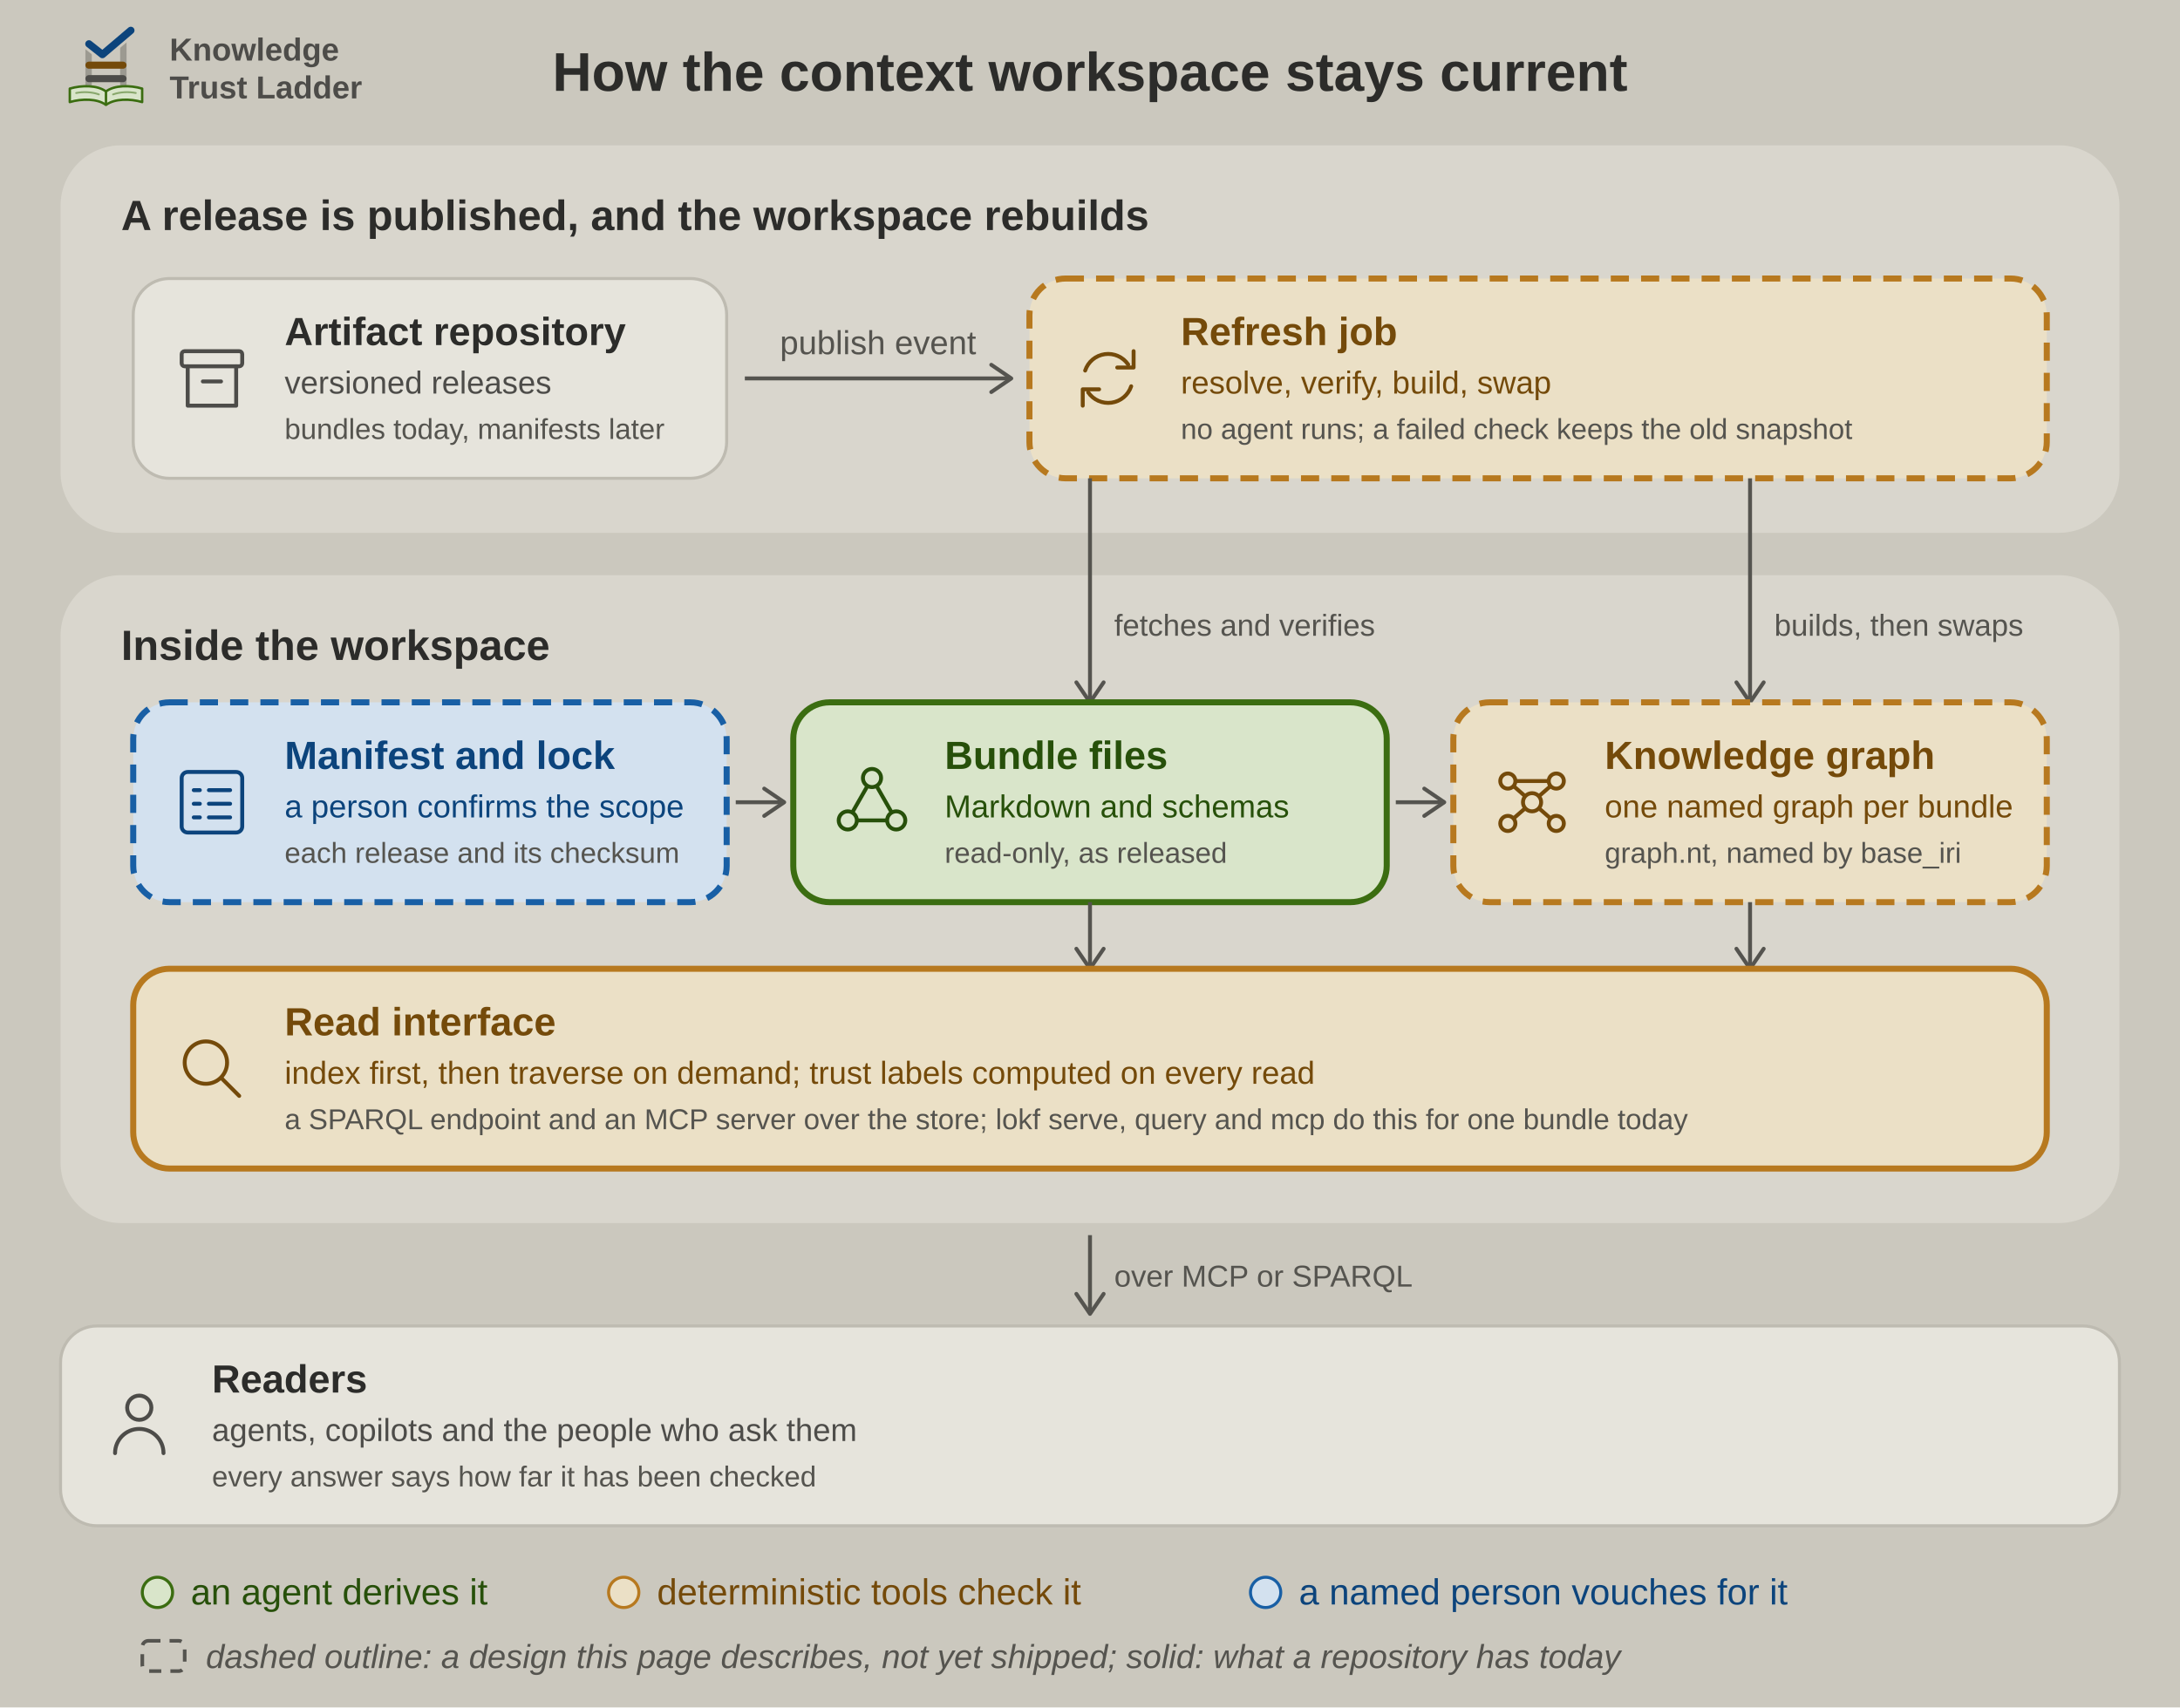
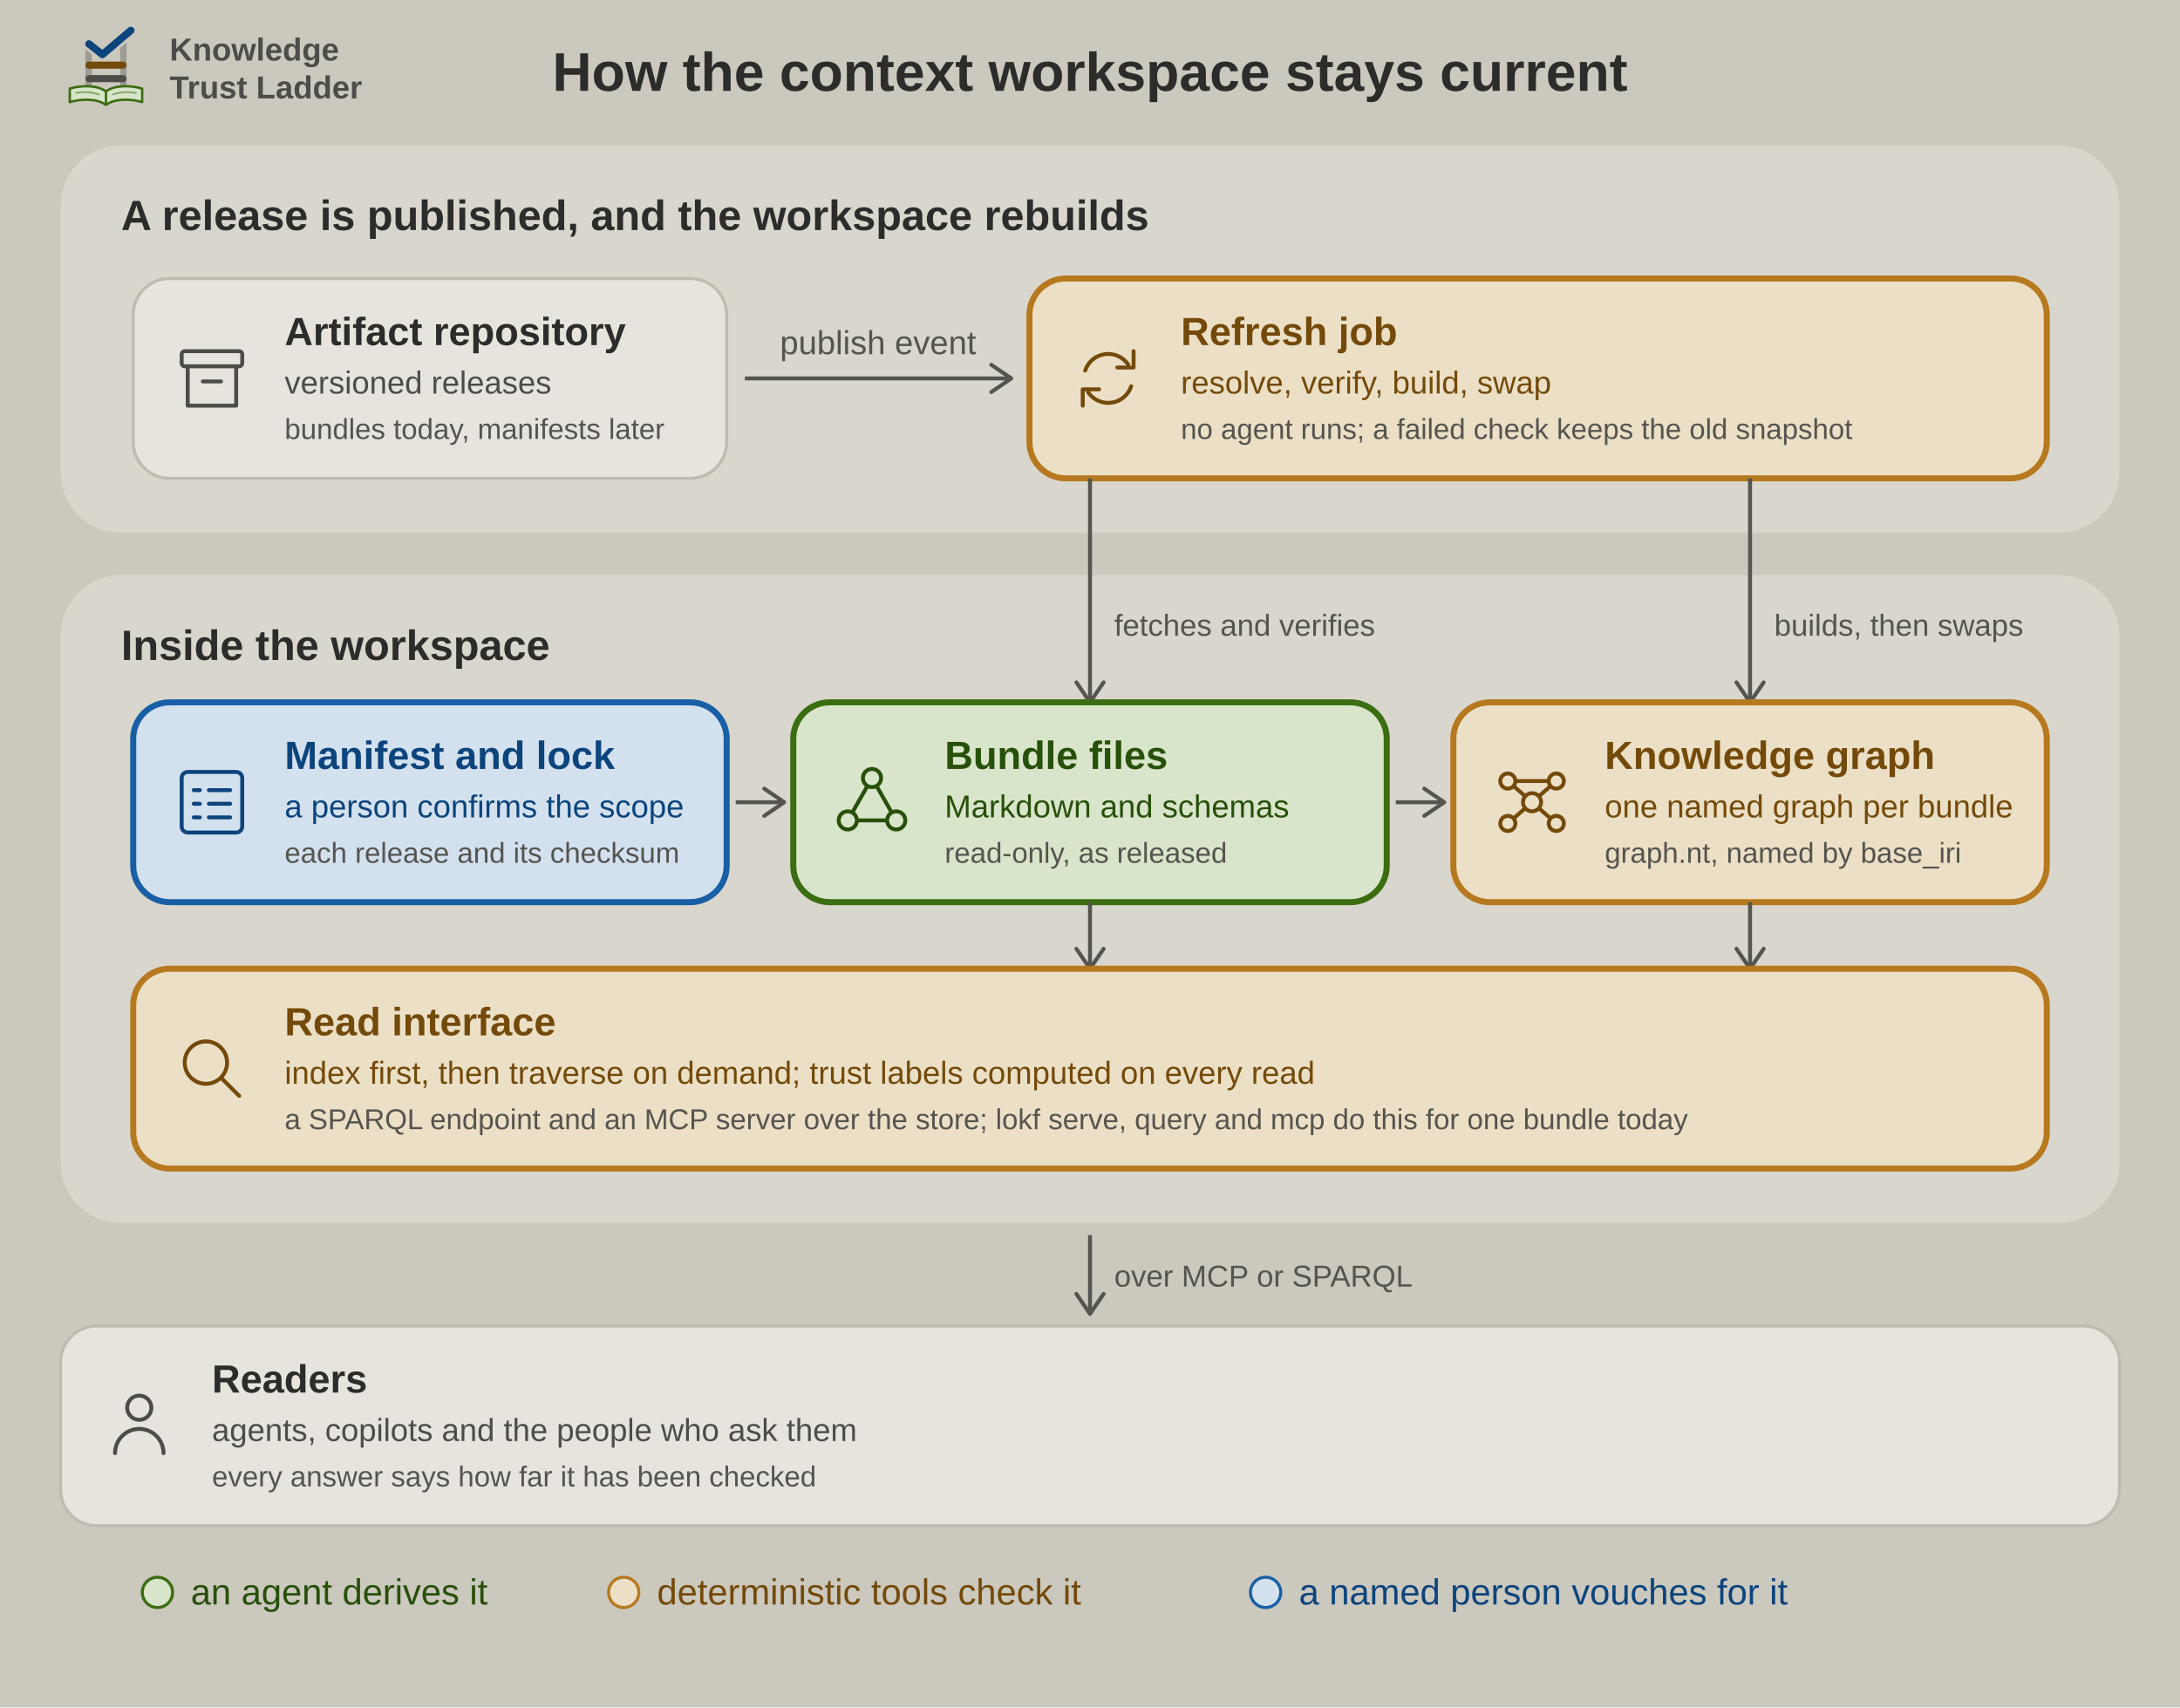
<svg xmlns="http://www.w3.org/2000/svg" width="720" height="564" viewBox="0 0 720 564" role="img" aria-labelledby="t d">
  <rect width="720" height="564" fill="#CBC8BE" />
  <g transform="translate(20,7) scale(0.46875)">
    <rect x="17.5" y="12" width="4.5" height="38" rx="2.25" fill="#9C9A91" />
    <rect x="42" y="12" width="4.5" height="38" rx="2.25" fill="#9C9A91" />
    <rect x="17.5" y="38" width="29" height="5" rx="2.5" fill="#4D4C49" />
    <rect x="17.5" y="28.5" width="29" height="5" rx="2.5" fill="#744A0A" />
    <path d="M20 16 L29.5 23.5 L49.5 6.5" fill="none" stroke="#CBC8BE" stroke-width="9" stroke-linecap="round" stroke-linejoin="round" />
    <path d="M20 16 L29.5 23.5 L49.5 6.5" fill="none" stroke="#0C447C" stroke-width="5.2" stroke-linecap="round" stroke-linejoin="round" />
    <path d="M32 49.5 C26 45 15 45 6.5 47.5 v9.5 C15 54.5 26 54.5 32 59 C38 54.5 49 54.5 57.5 57 v-9.5 C49 45 38 45 32 49.5 z" fill="#D9E5CA" stroke="#3B6D11" stroke-width="1.7" stroke-linejoin="round" />
    <line x1="32" y1="49.5" x2="32" y2="59" stroke="#3B6D11" stroke-width="1.7" />
    <path d="M11 50.6 C16 49.6 22 49.8 27 51.6 M37 51.6 C42 49.8 48 49.6 53 50.6" fill="none" stroke="#3B6D11" stroke-opacity=".5" stroke-width="1.3" stroke-linecap="round" />
  </g>
  <text x="56" y="20" font-family="Arial, sans-serif" font-size="10.5" font-weight="700" fill="#4D4C49">Knowledge</text>
  <text x="56" y="32.5" font-family="Arial, sans-serif" font-size="10.5" font-weight="700" fill="#4D4C49">Trust Ladder</text>
  <text x="360.0" y="30" text-anchor="middle" font-family="Arial, sans-serif" font-size="18" font-weight="700" fill="#2C2C2A">How the context workspace stays current</text>
  <rect x="20" y="48" width="680" height="128" rx="20" fill="#D9D6CD" />
  <text x="40" y="76" font-family="Arial, sans-serif" font-size="14" font-weight="700" fill="#2C2C2A">A release is published, and the workspace rebuilds</text>
  <rect x="44" y="92" width="196" height="66" rx="12" fill="#E6E4DC" stroke="#BEBBB1" stroke-width="1" />
  <g transform="translate(70,125)" stroke="#4D4C49" stroke-width="1.3" fill="none" stroke-linecap="round" stroke-linejoin="round">
    <rect x="-10" y="-9" width="20" height="5" rx="1" />
    <path d="M-8 -4 V9 H8 V-4" />
    <line x1="-3" y1="1" x2="3" y2="1" />
  </g>
  <text x="94" y="114" font-family="Arial, sans-serif" font-size="13" font-weight="700" fill="#2C2C2A">Artifact repository</text>
  <text x="94" y="130" font-family="Arial, sans-serif" font-size="10.5" fill="#4D4C49">versioned releases</text>
  <text x="94" y="145" font-family="Arial, sans-serif" font-size="9.5" fill="#55544F">bundles today, manifests later</text>
  <line x1="246" y1="125" x2="334" y2="125" stroke="#55544F" stroke-width="1.3" />
  <path d="M327.4 129.5 L334 125 L327.4 120.5" fill="none" stroke="#55544F" stroke-width="1.3" stroke-linecap="round" stroke-linejoin="round" />
  <text x="290" y="117" text-anchor="middle" font-family="Arial, sans-serif" font-size="11" fill="#55544F">publish event</text>
-   <rect x="340" y="92" width="336" height="66" rx="12" fill="#EBE0C6" stroke="#B7791F" stroke-width="2" stroke-dasharray="6 4" />
+   <rect x="340" y="92" width="336" height="66" rx="12" fill="#EBE0C6" stroke="#B7791F" stroke-width="2" />
  <g transform="translate(366,125)" stroke="#744A0A" stroke-width="1.3" fill="none" stroke-linecap="round" stroke-linejoin="round">
    <path d="M-7.6 -2.6 A8 8 0 0 1 6.6 -4.6" />
    <path d="M8.4 -9 V-3.6 H3" />
    <path d="M7.6 2.6 A8 8 0 0 1 -6.6 4.6" />
    <path d="M-8.4 9 V3.6 H-3" />
  </g>
  <text x="390" y="114" font-family="Arial, sans-serif" font-size="13" font-weight="700" fill="#744A0A">Refresh job</text>
  <text x="390" y="130" font-family="Arial, sans-serif" font-size="10.5" fill="#744A0A">resolve, verify, build, swap</text>
  <text x="390" y="145" font-family="Arial, sans-serif" font-size="9.5" fill="#55544F">no agent runs; a failed check keeps the old snapshot</text>
  <rect x="20" y="190" width="680" height="214" rx="20" fill="#D9D6CD" />
  <text x="40" y="218" font-family="Arial, sans-serif" font-size="14" font-weight="700" fill="#2C2C2A">Inside the workspace</text>
  <line x1="360" y1="158" x2="360" y2="232" stroke="#55544F" stroke-width="1.3" />
  <path d="M355.5 225.4 L360 232 L364.5 225.4" fill="none" stroke="#55544F" stroke-width="1.3" stroke-linecap="round" stroke-linejoin="round" />
  <text x="368" y="210" font-family="Arial, sans-serif" font-size="10" fill="#55544F">fetches and verifies</text>
  <line x1="578" y1="158" x2="578" y2="232" stroke="#55544F" stroke-width="1.3" />
  <path d="M573.5 225.4 L578 232 L582.5 225.4" fill="none" stroke="#55544F" stroke-width="1.3" stroke-linecap="round" stroke-linejoin="round" />
  <text x="586" y="210" font-family="Arial, sans-serif" font-size="10" fill="#55544F">builds, then swaps</text>
-   <rect x="44" y="232" width="196" height="66" rx="12" fill="#D3E1EF" stroke="#185FA5" stroke-width="2" stroke-dasharray="6 4" />
+   <rect x="44" y="232" width="196" height="66" rx="12" fill="#D3E1EF" stroke="#185FA5" stroke-width="2" />
  <g transform="translate(70,265)" stroke="#0C447C" stroke-width="1.3" fill="none" stroke-linecap="round" stroke-linejoin="round">
    <rect x="-10" y="-10" width="20" height="20" rx="2" />
    <line x1="-6" y1="-4" x2="-4" y2="-4" />
    <line x1="-1" y1="-4" x2="6" y2="-4" />
    <line x1="-6" y1="0.5" x2="-4" y2="0.5" />
    <line x1="-1" y1="0.5" x2="6" y2="0.5" />
    <line x1="-6" y1="5" x2="-4" y2="5" />
    <line x1="-1" y1="5" x2="6" y2="5" />
  </g>
  <text x="94" y="254" font-family="Arial, sans-serif" font-size="13" font-weight="700" fill="#0C447C">Manifest and lock</text>
  <text x="94" y="270" font-family="Arial, sans-serif" font-size="10.5" fill="#0C447C">a person confirms the scope</text>
  <text x="94" y="285" font-family="Arial, sans-serif" font-size="9.5" fill="#55544F">each release and its checksum</text>
  <rect x="262" y="232" width="196" height="66" rx="12" fill="#D9E5CA" stroke="#3B6D11" stroke-width="2" />
  <g transform="translate(288,265)" stroke="#27500A" stroke-width="1.3" fill="none" stroke-linecap="round" stroke-linejoin="round">
    <line x1="-8" y1="6" x2="0" y2="-8" />
    <line x1="8" y1="6" x2="0" y2="-8" />
    <line x1="-8" y1="6" x2="8" y2="6" />
    <circle cx="0" cy="-8" r="3" fill="#D9E5CA" />
    <circle cx="-8" cy="6" r="3" fill="#D9E5CA" />
    <circle cx="8" cy="6" r="3" fill="#D9E5CA" />
  </g>
  <text x="312" y="254" font-family="Arial, sans-serif" font-size="13" font-weight="700" fill="#27500A">Bundle files</text>
  <text x="312" y="270" font-family="Arial, sans-serif" font-size="10.5" fill="#27500A">Markdown and schemas</text>
  <text x="312" y="285" font-family="Arial, sans-serif" font-size="9.5" fill="#55544F">read-only, as released</text>
-   <rect x="480" y="232" width="196" height="66" rx="12" fill="#EBE0C6" stroke="#B7791F" stroke-width="2" stroke-dasharray="6 4" />
+   <rect x="480" y="232" width="196" height="66" rx="12" fill="#EBE0C6" stroke="#B7791F" stroke-width="2" />
  <g transform="translate(506,265)" stroke="#744A0A" stroke-width="1.3" fill="none" stroke-linecap="round" stroke-linejoin="round">
    <line x1="-8" y1="-7" x2="8" y2="7" />
    <line x1="8" y1="-7" x2="-8" y2="7" />
    <line x1="-8" y1="-7" x2="8" y2="-7" />
    <circle cx="0" cy="0" r="3" fill="#EBE0C6" />
    <circle cx="-8" cy="-7" r="2.5" fill="#EBE0C6" />
    <circle cx="8" cy="-7" r="2.5" fill="#EBE0C6" />
    <circle cx="-8" cy="7" r="2.5" fill="#EBE0C6" />
    <circle cx="8" cy="7" r="2.5" fill="#EBE0C6" />
  </g>
  <text x="530" y="254" font-family="Arial, sans-serif" font-size="13" font-weight="700" fill="#744A0A">Knowledge graph</text>
  <text x="530" y="270" font-family="Arial, sans-serif" font-size="10.5" fill="#744A0A">one named graph per bundle</text>
  <text x="530" y="285" font-family="Arial, sans-serif" font-size="9.5" fill="#55544F">graph.nt, named by base_iri</text>
  <line x1="243" y1="265" x2="259" y2="265" stroke="#55544F" stroke-width="1.3" />
  <path d="M252.4 269.5 L259 265 L252.4 260.5" fill="none" stroke="#55544F" stroke-width="1.3" stroke-linecap="round" stroke-linejoin="round" />
  <line x1="461" y1="265" x2="477" y2="265" stroke="#55544F" stroke-width="1.3" />
  <path d="M470.4 269.5 L477 265 L470.4 260.5" fill="none" stroke="#55544F" stroke-width="1.3" stroke-linecap="round" stroke-linejoin="round" />
  <line x1="360" y1="298" x2="360" y2="320" stroke="#55544F" stroke-width="1.3" />
  <path d="M355.5 313.4 L360 320 L364.5 313.4" fill="none" stroke="#55544F" stroke-width="1.3" stroke-linecap="round" stroke-linejoin="round" />
  <line x1="578" y1="298" x2="578" y2="320" stroke="#55544F" stroke-width="1.3" />
  <path d="M573.5 313.4 L578 320 L582.5 313.4" fill="none" stroke="#55544F" stroke-width="1.3" stroke-linecap="round" stroke-linejoin="round" />
  <rect x="44" y="320" width="632" height="66" rx="12" fill="#EBE0C6" stroke="#B7791F" stroke-width="2" />
  <g transform="translate(70,353)" stroke="#744A0A" stroke-width="1.3" fill="none" stroke-linecap="round" stroke-linejoin="round">
    <circle cx="-2" cy="-2" r="7" />
    <line x1="3.2" y1="3.2" x2="9" y2="9" />
  </g>
  <text x="94" y="342" font-family="Arial, sans-serif" font-size="13" font-weight="700" fill="#744A0A">Read interface</text>
  <text x="94" y="358" font-family="Arial, sans-serif" font-size="10.5" fill="#744A0A">index first, then traverse on demand; trust labels computed on every read</text>
  <text x="94" y="373" font-family="Arial, sans-serif" font-size="9.5" fill="#55544F">a SPARQL endpoint and an MCP server over the store; lokf serve, query and mcp do this for one bundle today</text>
  <line x1="360" y1="408" x2="360" y2="434" stroke="#55544F" stroke-width="1.3" />
  <path d="M355.5 427.4 L360 434 L364.5 427.4" fill="none" stroke="#55544F" stroke-width="1.3" stroke-linecap="round" stroke-linejoin="round" />
  <text x="368" y="425" font-family="Arial, sans-serif" font-size="10" fill="#55544F">over MCP or SPARQL</text>
  <rect x="20" y="438" width="680" height="66" rx="12" fill="#E6E4DC" stroke="#BEBBB1" stroke-width="1" />
  <g transform="translate(46,471)" stroke="#4D4C49" stroke-width="1.3" fill="none" stroke-linecap="round" stroke-linejoin="round">
    <circle cx="0" cy="-6" r="4" />
    <path d="M-8 9 a8 8 0 0 1 16 0" />
  </g>
  <text x="70" y="460" font-family="Arial, sans-serif" font-size="13" font-weight="700" fill="#2C2C2A">Readers</text>
  <text x="70" y="476" font-family="Arial, sans-serif" font-size="10.5" fill="#4D4C49">agents, copilots and the people who ask them</text>
  <text x="70" y="491" font-family="Arial, sans-serif" font-size="9.5" fill="#55544F">every answer says how far it has been checked</text>
  <circle cx="52" cy="526" r="5" fill="#D9E5CA" stroke="#3B6D11" stroke-width="1" />
  <text x="63" y="530" font-family="Arial, sans-serif" font-size="12" fill="#27500A">an agent derives it</text>
  <circle cx="206" cy="526" r="5" fill="#EBE0C6" stroke="#B7791F" stroke-width="1" />
  <text x="217" y="530" font-family="Arial, sans-serif" font-size="12" fill="#744A0A">deterministic tools check it</text>
  <circle cx="418" cy="526" r="5" fill="#D3E1EF" stroke="#185FA5" stroke-width="1" />
  <text x="429" y="530" font-family="Arial, sans-serif" font-size="12" fill="#0C447C">a named person vouches for it</text>
-   <rect x="47" y="542" width="14" height="10" rx="2" fill="none" stroke="#55544F" stroke-width="1.2" stroke-dasharray="4 3" />
-   <text x="68" y="551" font-family="Arial, sans-serif" font-size="11" font-style="italic" fill="#55544F">dashed outline: a design this page describes, not yet shipped; solid: what a repository has today</text>
</svg>
